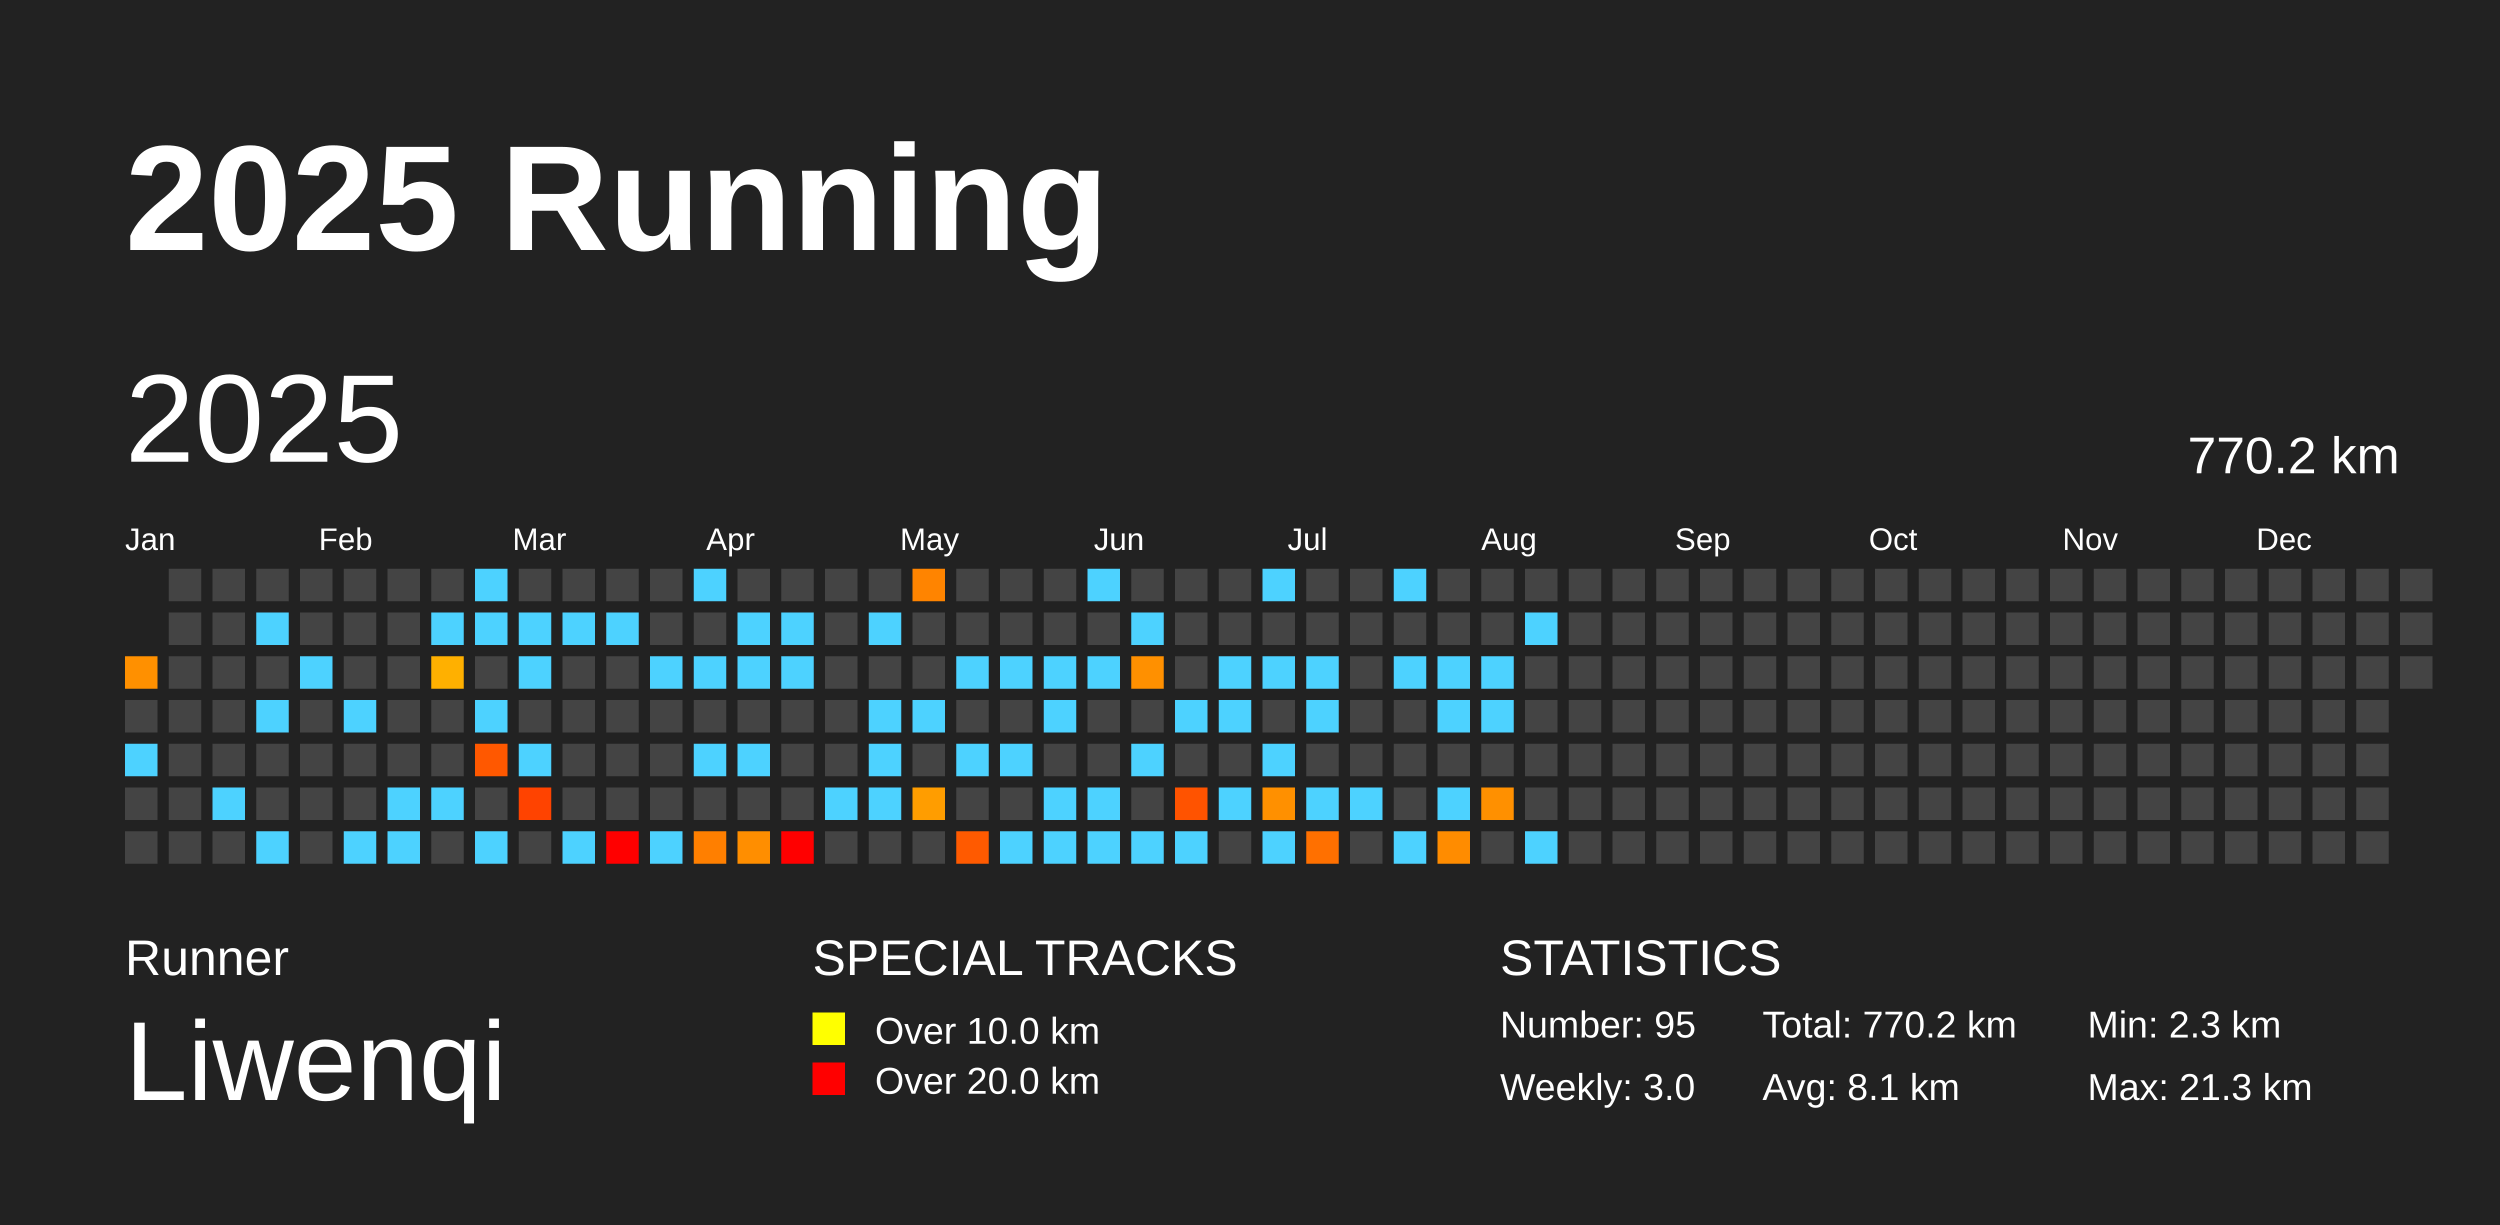
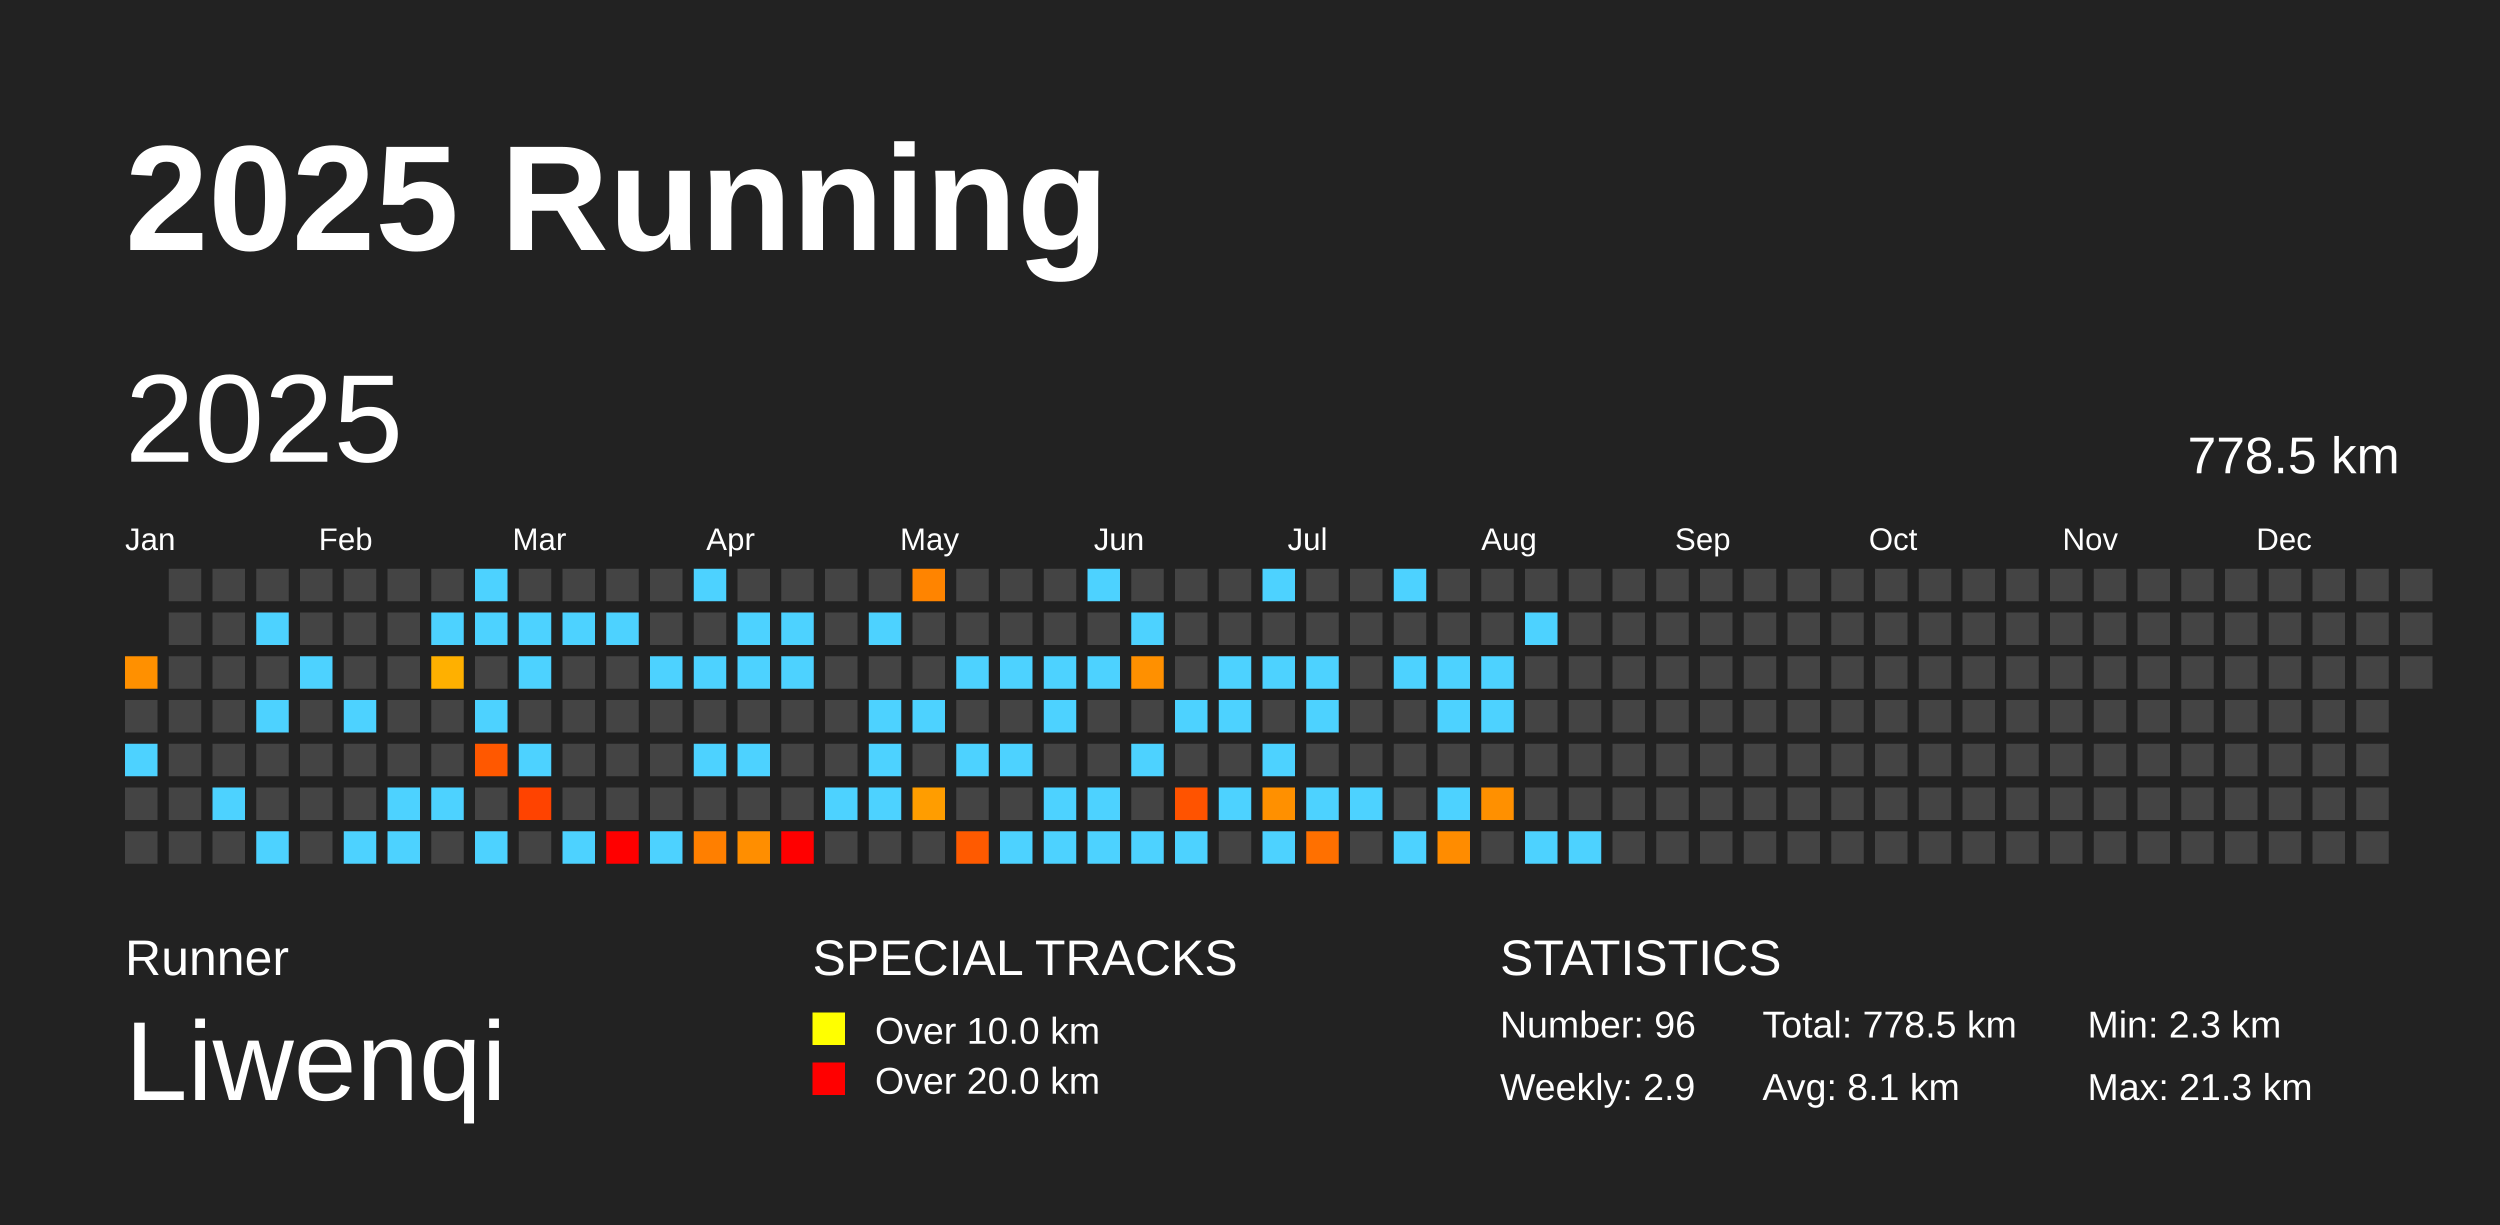
<svg xmlns="http://www.w3.org/2000/svg" baseProfile="full" height="98mm" version="1.1" viewBox="0,0,200,98" width="200mm">
  <defs />
  <rect fill="#222222" height="98" width="200" x="0" y="0" />
  <text fill="#FFFFFF" style="font-size:12px; font-family:Arial; font-weight:bold;" x="10" y="20">2025 Running</text>
  <text fill="#FFFFFF" style="font-size:4px; font-family:Arial" x="10" y="78">Runner</text>
  <text fill="#FFFFFF" style="font-size:9px; font-family:Arial" x="10" y="88">Liwenqi</text>
  <text fill="#FFFFFF" style="font-size:4px; font-family:Arial" x="65" y="78">SPECIAL TRACKS</text>
  <rect fill="yellow" height="2.6" width="2.6" x="65" y="81" />
  <text fill="#FFFFFF" style="font-size:3px; font-family:Arial" x="70" y="83.5">Over 10.0 km</text>
  <rect fill="red" height="2.6" width="2.6" x="65" y="85" />
  <text fill="#FFFFFF" style="font-size:3px; font-family:Arial" x="70" y="87.5">Over 20.0 km</text>
  <text fill="#FFFFFF" style="font-size:4px; font-family:Arial" x="120" y="78">STATISTICS</text>
-   <text fill="#FFFFFF" style="font-size:3px; font-family:Arial" x="120" y="83">Number: 95</text>
-   <text fill="#FFFFFF" style="font-size:3px; font-family:Arial" x="120" y="88">Weekly: 3.0</text>
-   <text fill="#FFFFFF" style="font-size:3px; font-family:Arial" x="141" y="83">Total: 770.2 km</text>
+   <text fill="#FFFFFF" style="font-size:3px; font-family:Arial" x="120" y="83">Number: 96</text>
+   <text fill="#FFFFFF" style="font-size:3px; font-family:Arial" x="120" y="88">Weekly: 2.9</text>
+   <text fill="#FFFFFF" style="font-size:3px; font-family:Arial" x="141" y="83">Total: 778.5 km</text>
  <text fill="#FFFFFF" style="font-size:3px; font-family:Arial" x="141" y="88">Avg: 8.1 km</text>
  <text fill="#FFFFFF" style="font-size:3px; font-family:Arial" x="167" y="83">Min: 2.3 km</text>
  <text fill="#FFFFFF" style="font-size:3px; font-family:Arial" x="167" y="88">Max: 21.3 km</text>
  <text dominant-baseline="hanging" fill="#FFFFFF" style="font-size:10.0px; font-family:Arial;" x="10" y="30">2025</text>
-   <text dominant-baseline="hanging" fill="#FFFFFF" style="font-size:4.125px; font-family:Arial;" x="175" y="35">770.2 km</text>
+   <text dominant-baseline="hanging" fill="#FFFFFF" style="font-size:4.125px; font-family:Arial;" x="175" y="35">778.5 km</text>
  <text fill="#FFFFFF" style="font-size:2.5px; font-family:Arial" x="10.0" y="44">Jan</text>
  <text fill="#FFFFFF" style="font-size:2.5px; font-family:Arial" x="25.5" y="44">Feb</text>
  <text fill="#FFFFFF" style="font-size:2.5px; font-family:Arial" x="41.0" y="44">Mar</text>
  <text fill="#FFFFFF" style="font-size:2.5px; font-family:Arial" x="56.5" y="44">Apr</text>
  <text fill="#FFFFFF" style="font-size:2.5px; font-family:Arial" x="72.0" y="44">May</text>
  <text fill="#FFFFFF" style="font-size:2.5px; font-family:Arial" x="87.5" y="44">Jun</text>
  <text fill="#FFFFFF" style="font-size:2.5px; font-family:Arial" x="103.0" y="44">Jul</text>
  <text fill="#FFFFFF" style="font-size:2.5px; font-family:Arial" x="118.5" y="44">Aug</text>
  <text fill="#FFFFFF" style="font-size:2.5px; font-family:Arial" x="134.0" y="44">Sep</text>
  <text fill="#FFFFFF" style="font-size:2.5px; font-family:Arial" x="149.5" y="44">Oct</text>
  <text fill="#FFFFFF" style="font-size:2.5px; font-family:Arial" x="165.0" y="44">Nov</text>
  <text fill="#FFFFFF" style="font-size:2.5px; font-family:Arial" x="180.5" y="44">Dec</text>
  <rect fill="#ff9000" height="2.6" width="2.6" x="10.0" y="52.5" />
  <rect fill="#444444" height="2.6" width="2.6" x="10.0" y="56.0" />
  <rect fill="#4dd2ff" height="2.6" width="2.6" x="10.0" y="59.5" />
  <rect fill="#444444" height="2.6" width="2.6" x="10.0" y="63.0" />
  <rect fill="#444444" height="2.6" width="2.6" x="10.0" y="66.5" />
  <rect fill="#444444" height="2.6" width="2.6" x="13.5" y="45.5" />
  <rect fill="#444444" height="2.6" width="2.6" x="13.5" y="49.0" />
  <rect fill="#444444" height="2.6" width="2.6" x="13.5" y="52.5" />
  <rect fill="#444444" height="2.6" width="2.6" x="13.5" y="56.0" />
  <rect fill="#444444" height="2.6" width="2.6" x="13.5" y="59.5" />
  <rect fill="#444444" height="2.6" width="2.6" x="13.5" y="63.0" />
  <rect fill="#444444" height="2.6" width="2.6" x="13.5" y="66.5" />
  <rect fill="#444444" height="2.6" width="2.6" x="17.0" y="45.5" />
  <rect fill="#444444" height="2.6" width="2.6" x="17.0" y="49.0" />
  <rect fill="#444444" height="2.6" width="2.6" x="17.0" y="52.5" />
  <rect fill="#444444" height="2.6" width="2.6" x="17.0" y="56.0" />
  <rect fill="#444444" height="2.6" width="2.6" x="17.0" y="59.5" />
  <rect fill="#4dd2ff" height="2.6" width="2.6" x="17.0" y="63.0" />
  <rect fill="#444444" height="2.6" width="2.6" x="17.0" y="66.5" />
  <rect fill="#444444" height="2.6" width="2.6" x="20.5" y="45.5" />
  <rect fill="#4dd2ff" height="2.6" width="2.6" x="20.5" y="49.0" />
  <rect fill="#444444" height="2.6" width="2.6" x="20.5" y="52.5" />
  <rect fill="#4dd2ff" height="2.6" width="2.6" x="20.5" y="56.0" />
  <rect fill="#444444" height="2.6" width="2.6" x="20.5" y="59.5" />
  <rect fill="#444444" height="2.6" width="2.6" x="20.5" y="63.0" />
  <rect fill="#4dd2ff" height="2.6" width="2.6" x="20.5" y="66.5" />
  <rect fill="#444444" height="2.6" width="2.6" x="24.0" y="45.5" />
  <rect fill="#444444" height="2.6" width="2.6" x="24.0" y="49.0" />
  <rect fill="#4dd2ff" height="2.6" width="2.6" x="24.0" y="52.5" />
  <rect fill="#444444" height="2.6" width="2.6" x="24.0" y="56.0" />
  <rect fill="#444444" height="2.6" width="2.6" x="24.0" y="59.5" />
  <rect fill="#444444" height="2.6" width="2.6" x="24.0" y="63.0" />
  <rect fill="#444444" height="2.6" width="2.6" x="24.0" y="66.5" />
  <rect fill="#444444" height="2.6" width="2.6" x="27.5" y="45.5" />
  <rect fill="#444444" height="2.6" width="2.6" x="27.5" y="49.0" />
  <rect fill="#444444" height="2.6" width="2.6" x="27.5" y="52.5" />
  <rect fill="#4dd2ff" height="2.6" width="2.6" x="27.5" y="56.0" />
  <rect fill="#444444" height="2.6" width="2.6" x="27.5" y="59.5" />
  <rect fill="#444444" height="2.6" width="2.6" x="27.5" y="63.0" />
  <rect fill="#4dd2ff" height="2.6" width="2.6" x="27.5" y="66.5" />
  <rect fill="#444444" height="2.6" width="2.6" x="31.0" y="45.5" />
  <rect fill="#444444" height="2.6" width="2.6" x="31.0" y="49.0" />
  <rect fill="#444444" height="2.6" width="2.6" x="31.0" y="52.5" />
  <rect fill="#444444" height="2.6" width="2.6" x="31.0" y="56.0" />
  <rect fill="#444444" height="2.6" width="2.6" x="31.0" y="59.5" />
  <rect fill="#4dd2ff" height="2.6" width="2.6" x="31.0" y="63.0" />
  <rect fill="#4dd2ff" height="2.6" width="2.6" x="31.0" y="66.5" />
  <rect fill="#444444" height="2.6" width="2.6" x="34.5" y="45.5" />
  <rect fill="#4dd2ff" height="2.6" width="2.6" x="34.5" y="49.0" />
  <rect fill="#ffb000" height="2.6" width="2.6" x="34.5" y="52.5" />
  <rect fill="#444444" height="2.6" width="2.6" x="34.5" y="56.0" />
  <rect fill="#444444" height="2.6" width="2.6" x="34.5" y="59.5" />
  <rect fill="#4dd2ff" height="2.6" width="2.6" x="34.5" y="63.0" />
  <rect fill="#444444" height="2.6" width="2.6" x="34.5" y="66.5" />
  <rect fill="#4dd2ff" height="2.6" width="2.6" x="38.0" y="45.5" />
  <rect fill="#4dd2ff" height="2.6" width="2.6" x="38.0" y="49.0" />
  <rect fill="#444444" height="2.6" width="2.6" x="38.0" y="52.5" />
  <rect fill="#4dd2ff" height="2.6" width="2.6" x="38.0" y="56.0" />
  <rect fill="#ff5800" height="2.6" width="2.6" x="38.0" y="59.5" />
  <rect fill="#444444" height="2.6" width="2.6" x="38.0" y="63.0" />
  <rect fill="#4dd2ff" height="2.6" width="2.6" x="38.0" y="66.5" />
  <rect fill="#444444" height="2.6" width="2.6" x="41.5" y="45.5" />
  <rect fill="#4dd2ff" height="2.6" width="2.6" x="41.5" y="49.0" />
  <rect fill="#4dd2ff" height="2.6" width="2.6" x="41.5" y="52.5" />
  <rect fill="#444444" height="2.6" width="2.6" x="41.5" y="56.0" />
  <rect fill="#4dd2ff" height="2.6" width="2.6" x="41.5" y="59.5" />
  <rect fill="#ff4300" height="2.6" width="2.6" x="41.5" y="63.0" />
  <rect fill="#444444" height="2.6" width="2.6" x="41.5" y="66.5" />
  <rect fill="#444444" height="2.6" width="2.6" x="45.0" y="45.5" />
  <rect fill="#4dd2ff" height="2.6" width="2.6" x="45.0" y="49.0" />
  <rect fill="#444444" height="2.6" width="2.6" x="45.0" y="52.5" />
  <rect fill="#444444" height="2.6" width="2.6" x="45.0" y="56.0" />
  <rect fill="#444444" height="2.6" width="2.6" x="45.0" y="59.5" />
  <rect fill="#444444" height="2.6" width="2.6" x="45.0" y="63.0" />
  <rect fill="#4dd2ff" height="2.6" width="2.6" x="45.0" y="66.5" />
  <rect fill="#444444" height="2.6" width="2.6" x="48.5" y="45.5" />
  <rect fill="#4dd2ff" height="2.6" width="2.6" x="48.5" y="49.0" />
  <rect fill="#444444" height="2.6" width="2.6" x="48.5" y="52.5" />
  <rect fill="#444444" height="2.6" width="2.6" x="48.5" y="56.0" />
  <rect fill="#444444" height="2.6" width="2.6" x="48.5" y="59.5" />
  <rect fill="#444444" height="2.6" width="2.6" x="48.5" y="63.0" />
  <rect fill="red" height="2.6" width="2.6" x="48.5" y="66.5" />
  <rect fill="#444444" height="2.6" width="2.6" x="52.0" y="45.5" />
  <rect fill="#444444" height="2.6" width="2.6" x="52.0" y="49.0" />
  <rect fill="#4dd2ff" height="2.6" width="2.6" x="52.0" y="52.5" />
  <rect fill="#444444" height="2.6" width="2.6" x="52.0" y="56.0" />
  <rect fill="#444444" height="2.6" width="2.6" x="52.0" y="59.5" />
  <rect fill="#444444" height="2.6" width="2.6" x="52.0" y="63.0" />
  <rect fill="#4dd2ff" height="2.6" width="2.6" x="52.0" y="66.5" />
  <rect fill="#4dd2ff" height="2.6" width="2.6" x="55.5" y="45.5" />
  <rect fill="#444444" height="2.6" width="2.6" x="55.5" y="49.0" />
  <rect fill="#4dd2ff" height="2.6" width="2.6" x="55.5" y="52.5" />
  <rect fill="#444444" height="2.6" width="2.6" x="55.5" y="56.0" />
  <rect fill="#4dd2ff" height="2.6" width="2.6" x="55.5" y="59.5" />
  <rect fill="#444444" height="2.6" width="2.6" x="55.5" y="63.0" />
  <rect fill="#ff7f00" height="2.6" width="2.6" x="55.5" y="66.5" />
  <rect fill="#444444" height="2.6" width="2.6" x="59.0" y="45.5" />
  <rect fill="#4dd2ff" height="2.6" width="2.6" x="59.0" y="49.0" />
  <rect fill="#4dd2ff" height="2.6" width="2.6" x="59.0" y="52.5" />
  <rect fill="#444444" height="2.6" width="2.6" x="59.0" y="56.0" />
  <rect fill="#4dd2ff" height="2.6" width="2.6" x="59.0" y="59.5" />
  <rect fill="#444444" height="2.6" width="2.6" x="59.0" y="63.0" />
  <rect fill="#ff8e00" height="2.6" width="2.6" x="59.0" y="66.5" />
  <rect fill="#444444" height="2.6" width="2.6" x="62.5" y="45.5" />
  <rect fill="#4dd2ff" height="2.6" width="2.6" x="62.5" y="49.0" />
  <rect fill="#4dd2ff" height="2.6" width="2.6" x="62.5" y="52.5" />
  <rect fill="#444444" height="2.6" width="2.6" x="62.5" y="56.0" />
  <rect fill="#444444" height="2.6" width="2.6" x="62.5" y="59.5" />
  <rect fill="#444444" height="2.6" width="2.6" x="62.5" y="63.0" />
  <rect fill="red" height="2.6" width="2.6" x="62.5" y="66.5" />
  <rect fill="#444444" height="2.6" width="2.6" x="66.0" y="45.5" />
  <rect fill="#444444" height="2.6" width="2.6" x="66.0" y="49.0" />
  <rect fill="#444444" height="2.6" width="2.6" x="66.0" y="52.5" />
  <rect fill="#444444" height="2.6" width="2.6" x="66.0" y="56.0" />
  <rect fill="#444444" height="2.6" width="2.6" x="66.0" y="59.5" />
  <rect fill="#4dd2ff" height="2.6" width="2.6" x="66.0" y="63.0" />
  <rect fill="#444444" height="2.6" width="2.6" x="66.0" y="66.5" />
  <rect fill="#444444" height="2.6" width="2.6" x="69.5" y="45.5" />
  <rect fill="#4dd2ff" height="2.6" width="2.6" x="69.5" y="49.0" />
  <rect fill="#444444" height="2.6" width="2.6" x="69.5" y="52.5" />
  <rect fill="#4dd2ff" height="2.6" width="2.6" x="69.5" y="56.0" />
  <rect fill="#4dd2ff" height="2.6" width="2.6" x="69.5" y="59.5" />
  <rect fill="#4dd2ff" height="2.6" width="2.6" x="69.5" y="63.0" />
  <rect fill="#444444" height="2.6" width="2.6" x="69.5" y="66.5" />
  <rect fill="#ff8400" height="2.6" width="2.6" x="73.0" y="45.5" />
  <rect fill="#444444" height="2.6" width="2.6" x="73.0" y="49.0" />
  <rect fill="#444444" height="2.6" width="2.6" x="73.0" y="52.5" />
  <rect fill="#4dd2ff" height="2.6" width="2.6" x="73.0" y="56.0" />
  <rect fill="#444444" height="2.6" width="2.6" x="73.0" y="59.5" />
  <rect fill="#ff9d00" height="2.6" width="2.6" x="73.0" y="63.0" />
  <rect fill="#444444" height="2.6" width="2.6" x="73.0" y="66.5" />
  <rect fill="#444444" height="2.6" width="2.6" x="76.5" y="45.5" />
  <rect fill="#444444" height="2.6" width="2.6" x="76.5" y="49.0" />
  <rect fill="#4dd2ff" height="2.6" width="2.6" x="76.5" y="52.5" />
  <rect fill="#444444" height="2.6" width="2.6" x="76.5" y="56.0" />
  <rect fill="#4dd2ff" height="2.6" width="2.6" x="76.5" y="59.5" />
  <rect fill="#444444" height="2.6" width="2.6" x="76.5" y="63.0" />
  <rect fill="#ff5a00" height="2.6" width="2.6" x="76.5" y="66.5" />
  <rect fill="#444444" height="2.6" width="2.6" x="80.0" y="45.5" />
  <rect fill="#444444" height="2.6" width="2.6" x="80.0" y="49.0" />
  <rect fill="#4dd2ff" height="2.6" width="2.6" x="80.0" y="52.5" />
  <rect fill="#444444" height="2.6" width="2.6" x="80.0" y="56.0" />
  <rect fill="#4dd2ff" height="2.6" width="2.6" x="80.0" y="59.5" />
  <rect fill="#444444" height="2.6" width="2.6" x="80.0" y="63.0" />
  <rect fill="#4dd2ff" height="2.6" width="2.6" x="80.0" y="66.5" />
  <rect fill="#444444" height="2.6" width="2.6" x="83.5" y="45.5" />
  <rect fill="#444444" height="2.6" width="2.6" x="83.5" y="49.0" />
  <rect fill="#4dd2ff" height="2.6" width="2.6" x="83.5" y="52.5" />
  <rect fill="#4dd2ff" height="2.6" width="2.6" x="83.5" y="56.0" />
  <rect fill="#444444" height="2.6" width="2.6" x="83.5" y="59.5" />
  <rect fill="#4dd2ff" height="2.6" width="2.6" x="83.5" y="63.0" />
  <rect fill="#4dd2ff" height="2.6" width="2.6" x="83.5" y="66.5" />
  <rect fill="#4dd2ff" height="2.6" width="2.6" x="87.0" y="45.5" />
  <rect fill="#444444" height="2.6" width="2.6" x="87.0" y="49.0" />
  <rect fill="#4dd2ff" height="2.6" width="2.6" x="87.0" y="52.5" />
  <rect fill="#444444" height="2.6" width="2.6" x="87.0" y="56.0" />
  <rect fill="#444444" height="2.6" width="2.6" x="87.0" y="59.5" />
  <rect fill="#4dd2ff" height="2.6" width="2.6" x="87.0" y="63.0" />
  <rect fill="#4dd2ff" height="2.6" width="2.6" x="87.0" y="66.5" />
  <rect fill="#444444" height="2.6" width="2.6" x="90.5" y="45.5" />
  <rect fill="#4dd2ff" height="2.6" width="2.6" x="90.5" y="49.0" />
  <rect fill="#ff9000" height="2.6" width="2.6" x="90.5" y="52.5" />
  <rect fill="#444444" height="2.6" width="2.6" x="90.5" y="56.0" />
  <rect fill="#4dd2ff" height="2.6" width="2.6" x="90.5" y="59.5" />
  <rect fill="#444444" height="2.6" width="2.6" x="90.5" y="63.0" />
  <rect fill="#4dd2ff" height="2.6" width="2.6" x="90.5" y="66.5" />
  <rect fill="#444444" height="2.6" width="2.6" x="94.0" y="45.5" />
  <rect fill="#444444" height="2.6" width="2.6" x="94.0" y="49.0" />
  <rect fill="#444444" height="2.6" width="2.6" x="94.0" y="52.5" />
  <rect fill="#4dd2ff" height="2.6" width="2.6" x="94.0" y="56.0" />
  <rect fill="#444444" height="2.6" width="2.6" x="94.0" y="59.5" />
  <rect fill="#ff5300" height="2.6" width="2.6" x="94.0" y="63.0" />
  <rect fill="#4dd2ff" height="2.6" width="2.6" x="94.0" y="66.5" />
  <rect fill="#444444" height="2.6" width="2.6" x="97.5" y="45.5" />
  <rect fill="#444444" height="2.6" width="2.6" x="97.5" y="49.0" />
  <rect fill="#4dd2ff" height="2.6" width="2.6" x="97.5" y="52.5" />
  <rect fill="#4dd2ff" height="2.6" width="2.6" x="97.5" y="56.0" />
  <rect fill="#444444" height="2.6" width="2.6" x="97.5" y="59.5" />
  <rect fill="#4dd2ff" height="2.6" width="2.6" x="97.5" y="63.0" />
  <rect fill="#444444" height="2.6" width="2.6" x="97.5" y="66.5" />
  <rect fill="#4dd2ff" height="2.6" width="2.6" x="101.0" y="45.5" />
  <rect fill="#444444" height="2.6" width="2.6" x="101.0" y="49.0" />
  <rect fill="#4dd2ff" height="2.6" width="2.6" x="101.0" y="52.5" />
  <rect fill="#444444" height="2.6" width="2.6" x="101.0" y="56.0" />
  <rect fill="#4dd2ff" height="2.6" width="2.6" x="101.0" y="59.5" />
  <rect fill="#ff9000" height="2.6" width="2.6" x="101.0" y="63.0" />
  <rect fill="#4dd2ff" height="2.6" width="2.6" x="101.0" y="66.5" />
  <rect fill="#444444" height="2.6" width="2.6" x="104.5" y="45.5" />
  <rect fill="#444444" height="2.6" width="2.6" x="104.5" y="49.0" />
  <rect fill="#4dd2ff" height="2.6" width="2.6" x="104.5" y="52.5" />
  <rect fill="#4dd2ff" height="2.6" width="2.6" x="104.5" y="56.0" />
  <rect fill="#444444" height="2.6" width="2.6" x="104.5" y="59.5" />
  <rect fill="#4dd2ff" height="2.6" width="2.6" x="104.5" y="63.0" />
  <rect fill="#ff7000" height="2.6" width="2.6" x="104.5" y="66.5" />
  <rect fill="#444444" height="2.6" width="2.6" x="108.0" y="45.5" />
  <rect fill="#444444" height="2.6" width="2.6" x="108.0" y="49.0" />
  <rect fill="#444444" height="2.6" width="2.6" x="108.0" y="52.5" />
  <rect fill="#444444" height="2.6" width="2.6" x="108.0" y="56.0" />
  <rect fill="#444444" height="2.6" width="2.6" x="108.0" y="59.5" />
  <rect fill="#4dd2ff" height="2.6" width="2.6" x="108.0" y="63.0" />
  <rect fill="#444444" height="2.6" width="2.6" x="108.0" y="66.5" />
  <rect fill="#4dd2ff" height="2.6" width="2.6" x="111.5" y="45.5" />
  <rect fill="#444444" height="2.6" width="2.6" x="111.5" y="49.0" />
  <rect fill="#4dd2ff" height="2.6" width="2.6" x="111.5" y="52.5" />
  <rect fill="#444444" height="2.6" width="2.6" x="111.5" y="56.0" />
  <rect fill="#444444" height="2.6" width="2.6" x="111.5" y="59.5" />
  <rect fill="#444444" height="2.6" width="2.6" x="111.5" y="63.0" />
  <rect fill="#4dd2ff" height="2.6" width="2.6" x="111.5" y="66.5" />
  <rect fill="#444444" height="2.6" width="2.6" x="115.0" y="45.5" />
  <rect fill="#444444" height="2.6" width="2.6" x="115.0" y="49.0" />
  <rect fill="#4dd2ff" height="2.6" width="2.6" x="115.0" y="52.5" />
  <rect fill="#4dd2ff" height="2.6" width="2.6" x="115.0" y="56.0" />
  <rect fill="#444444" height="2.6" width="2.6" x="115.0" y="59.5" />
  <rect fill="#4dd2ff" height="2.6" width="2.6" x="115.0" y="63.0" />
  <rect fill="#ff8c00" height="2.6" width="2.6" x="115.0" y="66.5" />
  <rect fill="#444444" height="2.6" width="2.6" x="118.5" y="45.5" />
  <rect fill="#444444" height="2.6" width="2.6" x="118.5" y="49.0" />
  <rect fill="#4dd2ff" height="2.6" width="2.6" x="118.5" y="52.5" />
  <rect fill="#4dd2ff" height="2.6" width="2.6" x="118.5" y="56.0" />
  <rect fill="#444444" height="2.6" width="2.6" x="118.5" y="59.5" />
  <rect fill="#ff9000" height="2.6" width="2.6" x="118.5" y="63.0" />
  <rect fill="#444444" height="2.6" width="2.6" x="118.5" y="66.5" />
  <rect fill="#444444" height="2.6" width="2.6" x="122.0" y="45.5" />
  <rect fill="#4dd2ff" height="2.6" width="2.6" x="122.0" y="49.0" />
  <rect fill="#444444" height="2.6" width="2.6" x="122.0" y="52.5" />
  <rect fill="#444444" height="2.6" width="2.6" x="122.0" y="56.0" />
  <rect fill="#444444" height="2.6" width="2.6" x="122.0" y="59.5" />
  <rect fill="#444444" height="2.6" width="2.6" x="122.0" y="63.0" />
  <rect fill="#4dd2ff" height="2.6" width="2.6" x="122.0" y="66.5" />
  <rect fill="#444444" height="2.6" width="2.6" x="125.5" y="45.5" />
  <rect fill="#444444" height="2.6" width="2.6" x="125.5" y="49.0" />
  <rect fill="#444444" height="2.6" width="2.6" x="125.5" y="52.5" />
  <rect fill="#444444" height="2.6" width="2.6" x="125.5" y="56.0" />
  <rect fill="#444444" height="2.6" width="2.6" x="125.5" y="59.5" />
  <rect fill="#444444" height="2.6" width="2.6" x="125.5" y="63.0" />
-   <rect fill="#444444" height="2.6" width="2.6" x="125.5" y="66.5" />
+   <rect fill="#4dd2ff" height="2.6" width="2.6" x="125.5" y="66.5" />
  <rect fill="#444444" height="2.6" width="2.6" x="129.0" y="45.5" />
  <rect fill="#444444" height="2.6" width="2.6" x="129.0" y="49.0" />
  <rect fill="#444444" height="2.6" width="2.6" x="129.0" y="52.5" />
  <rect fill="#444444" height="2.6" width="2.6" x="129.0" y="56.0" />
  <rect fill="#444444" height="2.6" width="2.6" x="129.0" y="59.5" />
  <rect fill="#444444" height="2.6" width="2.6" x="129.0" y="63.0" />
  <rect fill="#444444" height="2.6" width="2.6" x="129.0" y="66.5" />
  <rect fill="#444444" height="2.6" width="2.6" x="132.5" y="45.5" />
  <rect fill="#444444" height="2.6" width="2.6" x="132.5" y="49.0" />
  <rect fill="#444444" height="2.6" width="2.6" x="132.5" y="52.5" />
  <rect fill="#444444" height="2.6" width="2.6" x="132.5" y="56.0" />
  <rect fill="#444444" height="2.6" width="2.6" x="132.5" y="59.5" />
  <rect fill="#444444" height="2.6" width="2.6" x="132.5" y="63.0" />
  <rect fill="#444444" height="2.6" width="2.6" x="132.5" y="66.5" />
  <rect fill="#444444" height="2.6" width="2.6" x="136.0" y="45.5" />
  <rect fill="#444444" height="2.6" width="2.6" x="136.0" y="49.0" />
  <rect fill="#444444" height="2.6" width="2.6" x="136.0" y="52.5" />
  <rect fill="#444444" height="2.6" width="2.6" x="136.0" y="56.0" />
  <rect fill="#444444" height="2.6" width="2.6" x="136.0" y="59.5" />
  <rect fill="#444444" height="2.6" width="2.6" x="136.0" y="63.0" />
  <rect fill="#444444" height="2.6" width="2.6" x="136.0" y="66.5" />
  <rect fill="#444444" height="2.6" width="2.6" x="139.5" y="45.5" />
  <rect fill="#444444" height="2.6" width="2.6" x="139.5" y="49.0" />
  <rect fill="#444444" height="2.6" width="2.6" x="139.5" y="52.5" />
  <rect fill="#444444" height="2.6" width="2.6" x="139.5" y="56.0" />
  <rect fill="#444444" height="2.6" width="2.6" x="139.5" y="59.5" />
  <rect fill="#444444" height="2.6" width="2.6" x="139.5" y="63.0" />
  <rect fill="#444444" height="2.6" width="2.6" x="139.5" y="66.5" />
  <rect fill="#444444" height="2.6" width="2.6" x="143.0" y="45.5" />
  <rect fill="#444444" height="2.6" width="2.6" x="143.0" y="49.0" />
  <rect fill="#444444" height="2.6" width="2.6" x="143.0" y="52.5" />
  <rect fill="#444444" height="2.6" width="2.6" x="143.0" y="56.0" />
  <rect fill="#444444" height="2.6" width="2.6" x="143.0" y="59.5" />
  <rect fill="#444444" height="2.6" width="2.6" x="143.0" y="63.0" />
  <rect fill="#444444" height="2.6" width="2.6" x="143.0" y="66.5" />
  <rect fill="#444444" height="2.6" width="2.6" x="146.5" y="45.5" />
  <rect fill="#444444" height="2.6" width="2.6" x="146.5" y="49.0" />
  <rect fill="#444444" height="2.6" width="2.6" x="146.5" y="52.5" />
  <rect fill="#444444" height="2.6" width="2.6" x="146.5" y="56.0" />
  <rect fill="#444444" height="2.6" width="2.6" x="146.5" y="59.5" />
  <rect fill="#444444" height="2.6" width="2.6" x="146.5" y="63.0" />
  <rect fill="#444444" height="2.6" width="2.6" x="146.5" y="66.5" />
  <rect fill="#444444" height="2.6" width="2.6" x="150.0" y="45.5" />
  <rect fill="#444444" height="2.6" width="2.6" x="150.0" y="49.0" />
  <rect fill="#444444" height="2.6" width="2.6" x="150.0" y="52.5" />
  <rect fill="#444444" height="2.6" width="2.6" x="150.0" y="56.0" />
  <rect fill="#444444" height="2.6" width="2.6" x="150.0" y="59.5" />
  <rect fill="#444444" height="2.6" width="2.6" x="150.0" y="63.0" />
  <rect fill="#444444" height="2.6" width="2.6" x="150.0" y="66.5" />
  <rect fill="#444444" height="2.6" width="2.6" x="153.5" y="45.5" />
  <rect fill="#444444" height="2.6" width="2.6" x="153.5" y="49.0" />
  <rect fill="#444444" height="2.6" width="2.6" x="153.5" y="52.5" />
  <rect fill="#444444" height="2.6" width="2.6" x="153.5" y="56.0" />
  <rect fill="#444444" height="2.6" width="2.6" x="153.5" y="59.5" />
  <rect fill="#444444" height="2.6" width="2.6" x="153.5" y="63.0" />
  <rect fill="#444444" height="2.6" width="2.6" x="153.5" y="66.5" />
  <rect fill="#444444" height="2.6" width="2.6" x="157.0" y="45.5" />
  <rect fill="#444444" height="2.6" width="2.6" x="157.0" y="49.0" />
  <rect fill="#444444" height="2.6" width="2.6" x="157.0" y="52.5" />
  <rect fill="#444444" height="2.6" width="2.6" x="157.0" y="56.0" />
  <rect fill="#444444" height="2.6" width="2.6" x="157.0" y="59.5" />
  <rect fill="#444444" height="2.6" width="2.6" x="157.0" y="63.0" />
  <rect fill="#444444" height="2.6" width="2.6" x="157.0" y="66.5" />
  <rect fill="#444444" height="2.6" width="2.6" x="160.5" y="45.5" />
  <rect fill="#444444" height="2.6" width="2.6" x="160.5" y="49.0" />
  <rect fill="#444444" height="2.6" width="2.6" x="160.5" y="52.5" />
  <rect fill="#444444" height="2.6" width="2.6" x="160.5" y="56.0" />
  <rect fill="#444444" height="2.6" width="2.6" x="160.5" y="59.5" />
  <rect fill="#444444" height="2.6" width="2.6" x="160.5" y="63.0" />
  <rect fill="#444444" height="2.6" width="2.6" x="160.5" y="66.5" />
  <rect fill="#444444" height="2.6" width="2.6" x="164.0" y="45.5" />
  <rect fill="#444444" height="2.6" width="2.6" x="164.0" y="49.0" />
  <rect fill="#444444" height="2.6" width="2.6" x="164.0" y="52.5" />
  <rect fill="#444444" height="2.6" width="2.6" x="164.0" y="56.0" />
  <rect fill="#444444" height="2.6" width="2.6" x="164.0" y="59.5" />
  <rect fill="#444444" height="2.6" width="2.6" x="164.0" y="63.0" />
  <rect fill="#444444" height="2.6" width="2.6" x="164.0" y="66.5" />
  <rect fill="#444444" height="2.6" width="2.6" x="167.5" y="45.5" />
  <rect fill="#444444" height="2.6" width="2.6" x="167.5" y="49.0" />
  <rect fill="#444444" height="2.6" width="2.6" x="167.5" y="52.5" />
  <rect fill="#444444" height="2.6" width="2.6" x="167.5" y="56.0" />
  <rect fill="#444444" height="2.6" width="2.6" x="167.5" y="59.5" />
  <rect fill="#444444" height="2.6" width="2.6" x="167.5" y="63.0" />
  <rect fill="#444444" height="2.6" width="2.6" x="167.5" y="66.5" />
  <rect fill="#444444" height="2.6" width="2.6" x="171.0" y="45.5" />
  <rect fill="#444444" height="2.6" width="2.6" x="171.0" y="49.0" />
  <rect fill="#444444" height="2.6" width="2.6" x="171.0" y="52.5" />
  <rect fill="#444444" height="2.6" width="2.6" x="171.0" y="56.0" />
  <rect fill="#444444" height="2.6" width="2.6" x="171.0" y="59.5" />
  <rect fill="#444444" height="2.6" width="2.6" x="171.0" y="63.0" />
  <rect fill="#444444" height="2.6" width="2.6" x="171.0" y="66.5" />
  <rect fill="#444444" height="2.6" width="2.6" x="174.5" y="45.5" />
  <rect fill="#444444" height="2.6" width="2.6" x="174.5" y="49.0" />
  <rect fill="#444444" height="2.6" width="2.6" x="174.5" y="52.5" />
  <rect fill="#444444" height="2.6" width="2.6" x="174.5" y="56.0" />
  <rect fill="#444444" height="2.6" width="2.6" x="174.5" y="59.5" />
  <rect fill="#444444" height="2.6" width="2.6" x="174.5" y="63.0" />
  <rect fill="#444444" height="2.6" width="2.6" x="174.5" y="66.5" />
  <rect fill="#444444" height="2.6" width="2.6" x="178.0" y="45.5" />
  <rect fill="#444444" height="2.6" width="2.6" x="178.0" y="49.0" />
  <rect fill="#444444" height="2.6" width="2.6" x="178.0" y="52.5" />
  <rect fill="#444444" height="2.6" width="2.6" x="178.0" y="56.0" />
  <rect fill="#444444" height="2.6" width="2.6" x="178.0" y="59.5" />
  <rect fill="#444444" height="2.6" width="2.6" x="178.0" y="63.0" />
  <rect fill="#444444" height="2.6" width="2.6" x="178.0" y="66.5" />
  <rect fill="#444444" height="2.6" width="2.6" x="181.5" y="45.5" />
  <rect fill="#444444" height="2.6" width="2.6" x="181.5" y="49.0" />
  <rect fill="#444444" height="2.6" width="2.6" x="181.5" y="52.5" />
  <rect fill="#444444" height="2.6" width="2.6" x="181.5" y="56.0" />
  <rect fill="#444444" height="2.6" width="2.6" x="181.5" y="59.5" />
  <rect fill="#444444" height="2.6" width="2.6" x="181.5" y="63.0" />
  <rect fill="#444444" height="2.6" width="2.6" x="181.5" y="66.5" />
  <rect fill="#444444" height="2.6" width="2.6" x="185.0" y="45.5" />
  <rect fill="#444444" height="2.6" width="2.6" x="185.0" y="49.0" />
  <rect fill="#444444" height="2.6" width="2.6" x="185.0" y="52.5" />
  <rect fill="#444444" height="2.6" width="2.6" x="185.0" y="56.0" />
  <rect fill="#444444" height="2.6" width="2.6" x="185.0" y="59.5" />
  <rect fill="#444444" height="2.6" width="2.6" x="185.0" y="63.0" />
  <rect fill="#444444" height="2.6" width="2.6" x="185.0" y="66.5" />
  <rect fill="#444444" height="2.6" width="2.6" x="188.5" y="45.5" />
  <rect fill="#444444" height="2.6" width="2.6" x="188.5" y="49.0" />
  <rect fill="#444444" height="2.6" width="2.6" x="188.5" y="52.5" />
  <rect fill="#444444" height="2.6" width="2.6" x="188.5" y="56.0" />
  <rect fill="#444444" height="2.6" width="2.6" x="188.5" y="59.5" />
  <rect fill="#444444" height="2.6" width="2.6" x="188.5" y="63.0" />
  <rect fill="#444444" height="2.6" width="2.6" x="188.5" y="66.5" />
  <rect fill="#444444" height="2.6" width="2.6" x="192.0" y="45.5" />
  <rect fill="#444444" height="2.6" width="2.6" x="192.0" y="49.0" />
  <rect fill="#444444" height="2.6" width="2.6" x="192.0" y="52.5" />
</svg>
